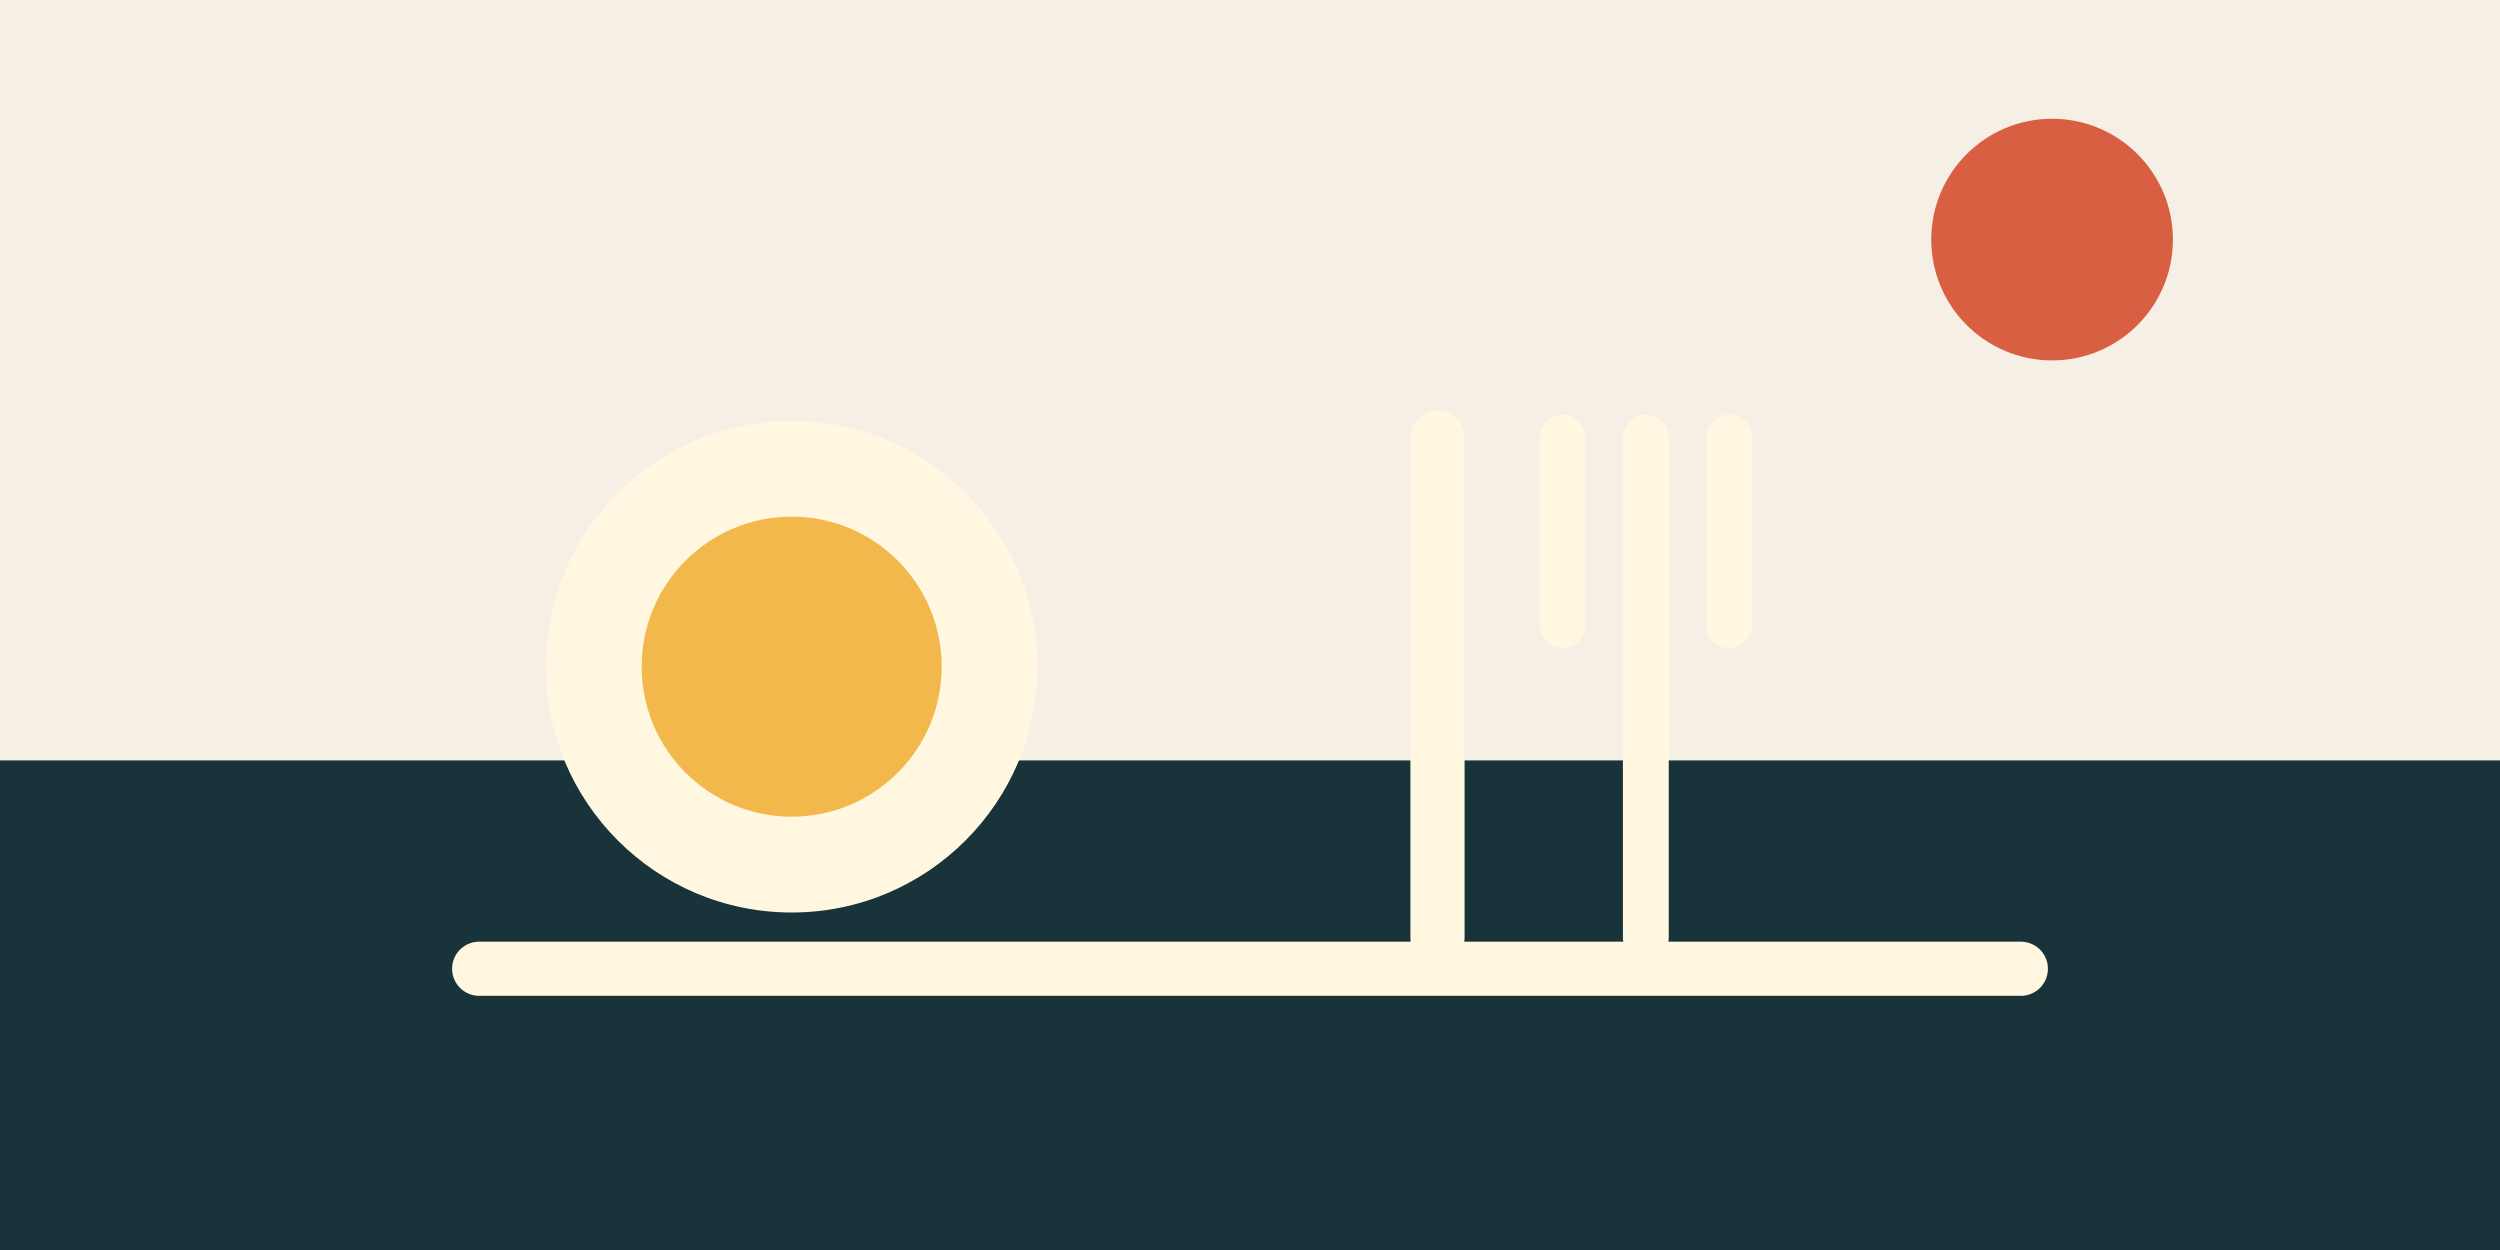
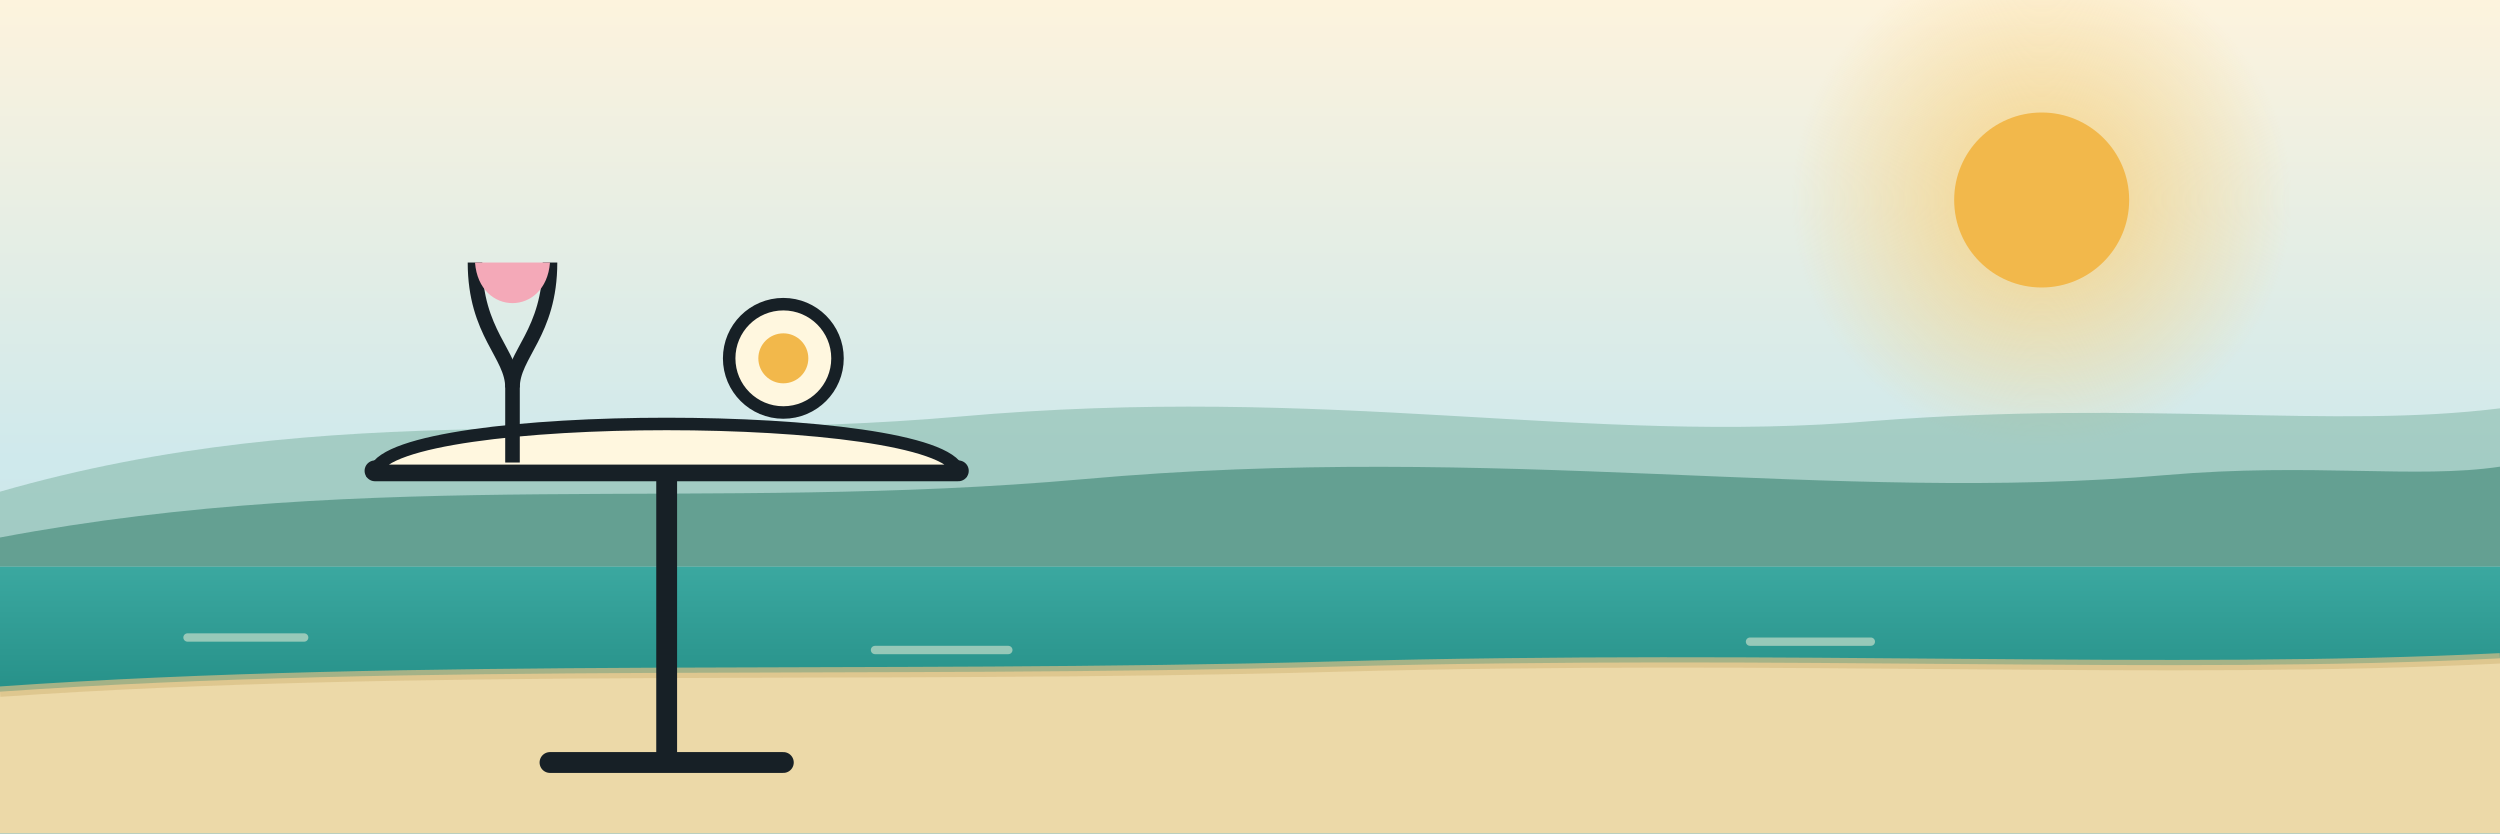
- <svg xmlns="http://www.w3.org/2000/svg" viewBox="0 0 1200 600" role="img">
-   <rect width="1200" height="600" fill="#f5efe6" />
-   <rect y="365" width="1200" height="235" fill="#18343a" />
-   <circle cx="380" cy="320" r="118" fill="#fff7df" />
-   <circle cx="380" cy="320" r="72" fill="#f2b84b" />
-   <path d="M690 210 V450" stroke="#fff7df" stroke-width="26" stroke-linecap="round" />
-   <path d="M790 210 V450 M750 210 V300 M830 210 V300" stroke="#fff7df" stroke-width="22" stroke-linecap="round" />
-   <path d="M230 465 H970" stroke="#fff7df" stroke-width="26" stroke-linecap="round" />
-   <circle cx="985" cy="115" r="58" fill="#d95f43" />
+ <svg xmlns="http://www.w3.org/2000/svg" viewBox="0 0 1200 400" role="img" preserveAspectRatio="xMidYMid slice">
+   <defs>
+     <linearGradient id="sky" x1="0" y1="0" x2="0" y2="1">
+       <stop offset="0" stop-color="#fdf3dd" />
+       <stop offset="0.55" stop-color="#cfe9ec" />
+       <stop offset="1" stop-color="#bfe0e4" />
+     </linearGradient>
+     <linearGradient id="sea" x1="0" y1="0" x2="0" y2="1">
+       <stop offset="0" stop-color="#3ba8a0" />
+       <stop offset="1" stop-color="#0f766e" />
+     </linearGradient>
+     <radialGradient id="sunglow" cx="0.5" cy="0.5" r="0.5">
+       <stop offset="0" stop-color="#f8cf7a" stop-opacity="0.9" />
+       <stop offset="1" stop-color="#f8cf7a" stop-opacity="0" />
+     </radialGradient>
+   </defs>
+   <rect width="1200" height="400" fill="url(#sky)" />
+   <circle cx="980" cy="96" r="120" fill="url(#sunglow)" />
+   <circle cx="980" cy="96" r="42" fill="#f2b84b" />
+   <path d="M0 236 C160 190 300 214 460 200 C640 184 760 214 900 202 C1030 192 1120 206 1200 196 L1200 272 L0 272 Z" fill="#7fb5a4" opacity="0.55" />
+   <path d="M0 258 C180 224 340 246 520 230 C720 212 880 242 1040 228 C1110 222 1160 230 1200 224 L1200 272 L0 272 Z" fill="#4f9282" opacity="0.75" />
+   <rect y="272" width="1200" height="128" fill="url(#sea)" />
+   <g stroke="#fff7df" stroke-width="4" stroke-linecap="round" opacity="0.5">
+     <path d="M90 306 h56" />
+     <path d="M240 334 h40" />
+     <path d="M420 312 h64" />
+     <path d="M640 342 h44" />
+     <path d="M840 308 h58" />
+     <path d="M1060 330 h48" />
+   </g>
+   <path d="M0 332 C200 318 420 326 640 320 C860 314 1040 324 1200 316 L1200 400 L0 400 Z" fill="#ecd9a8" />
+   <path d="M0 332 C200 318 420 326 640 320 C860 314 1040 324 1200 316" fill="none" stroke="#d9bf85" stroke-width="5" opacity="0.7" />
+   <g transform="translate(180,130)">
+     <path d="M0 96 h280 M140 96 v140 M84 236 h112" stroke="#172026" stroke-width="10" stroke-linecap="round" />
+     <path d="M0 96 C10 66 270 66 280 96 Z" fill="#fff7df" stroke="#172026" stroke-width="6" />
+     <g transform="translate(48,-4)">
+       <path d="M0 0 C0 34 18 44 18 60 V96" fill="none" stroke="#172026" stroke-width="7" />
+       <path d="M36 0 C36 34 18 44 18 60" fill="none" stroke="#172026" stroke-width="7" />
+       <path d="M0 0 C2 26 34 26 36 0 Z" fill="#f4a9b8" />
+     </g>
+     <circle cx="196" cy="42" r="26" fill="#fff7df" stroke="#172026" stroke-width="6" />
+     <circle cx="196" cy="42" r="12" fill="#f2b84b" />
+   </g>
</svg>
